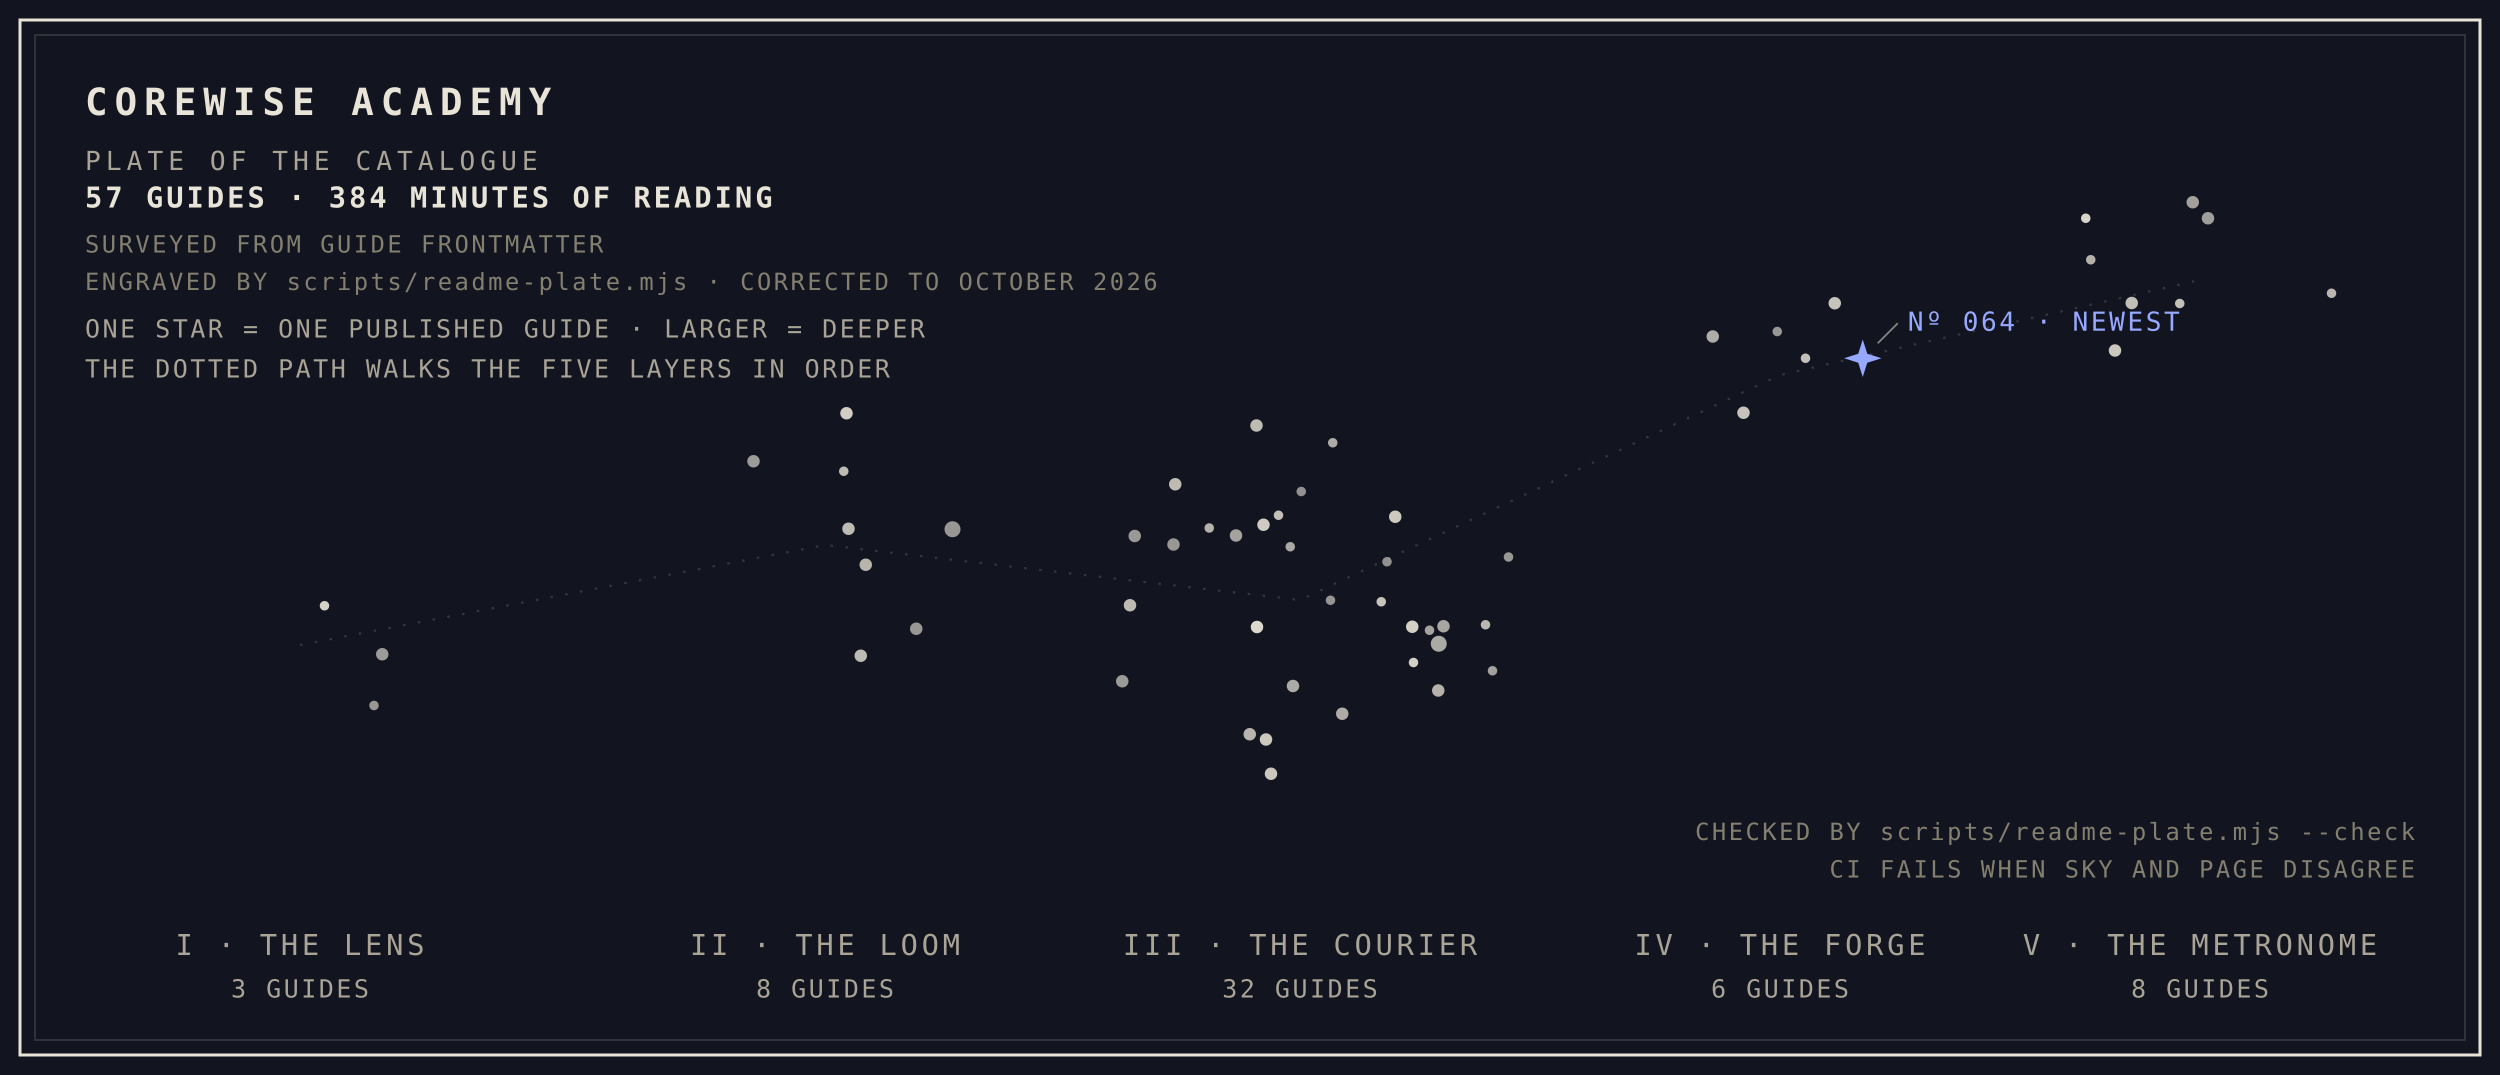
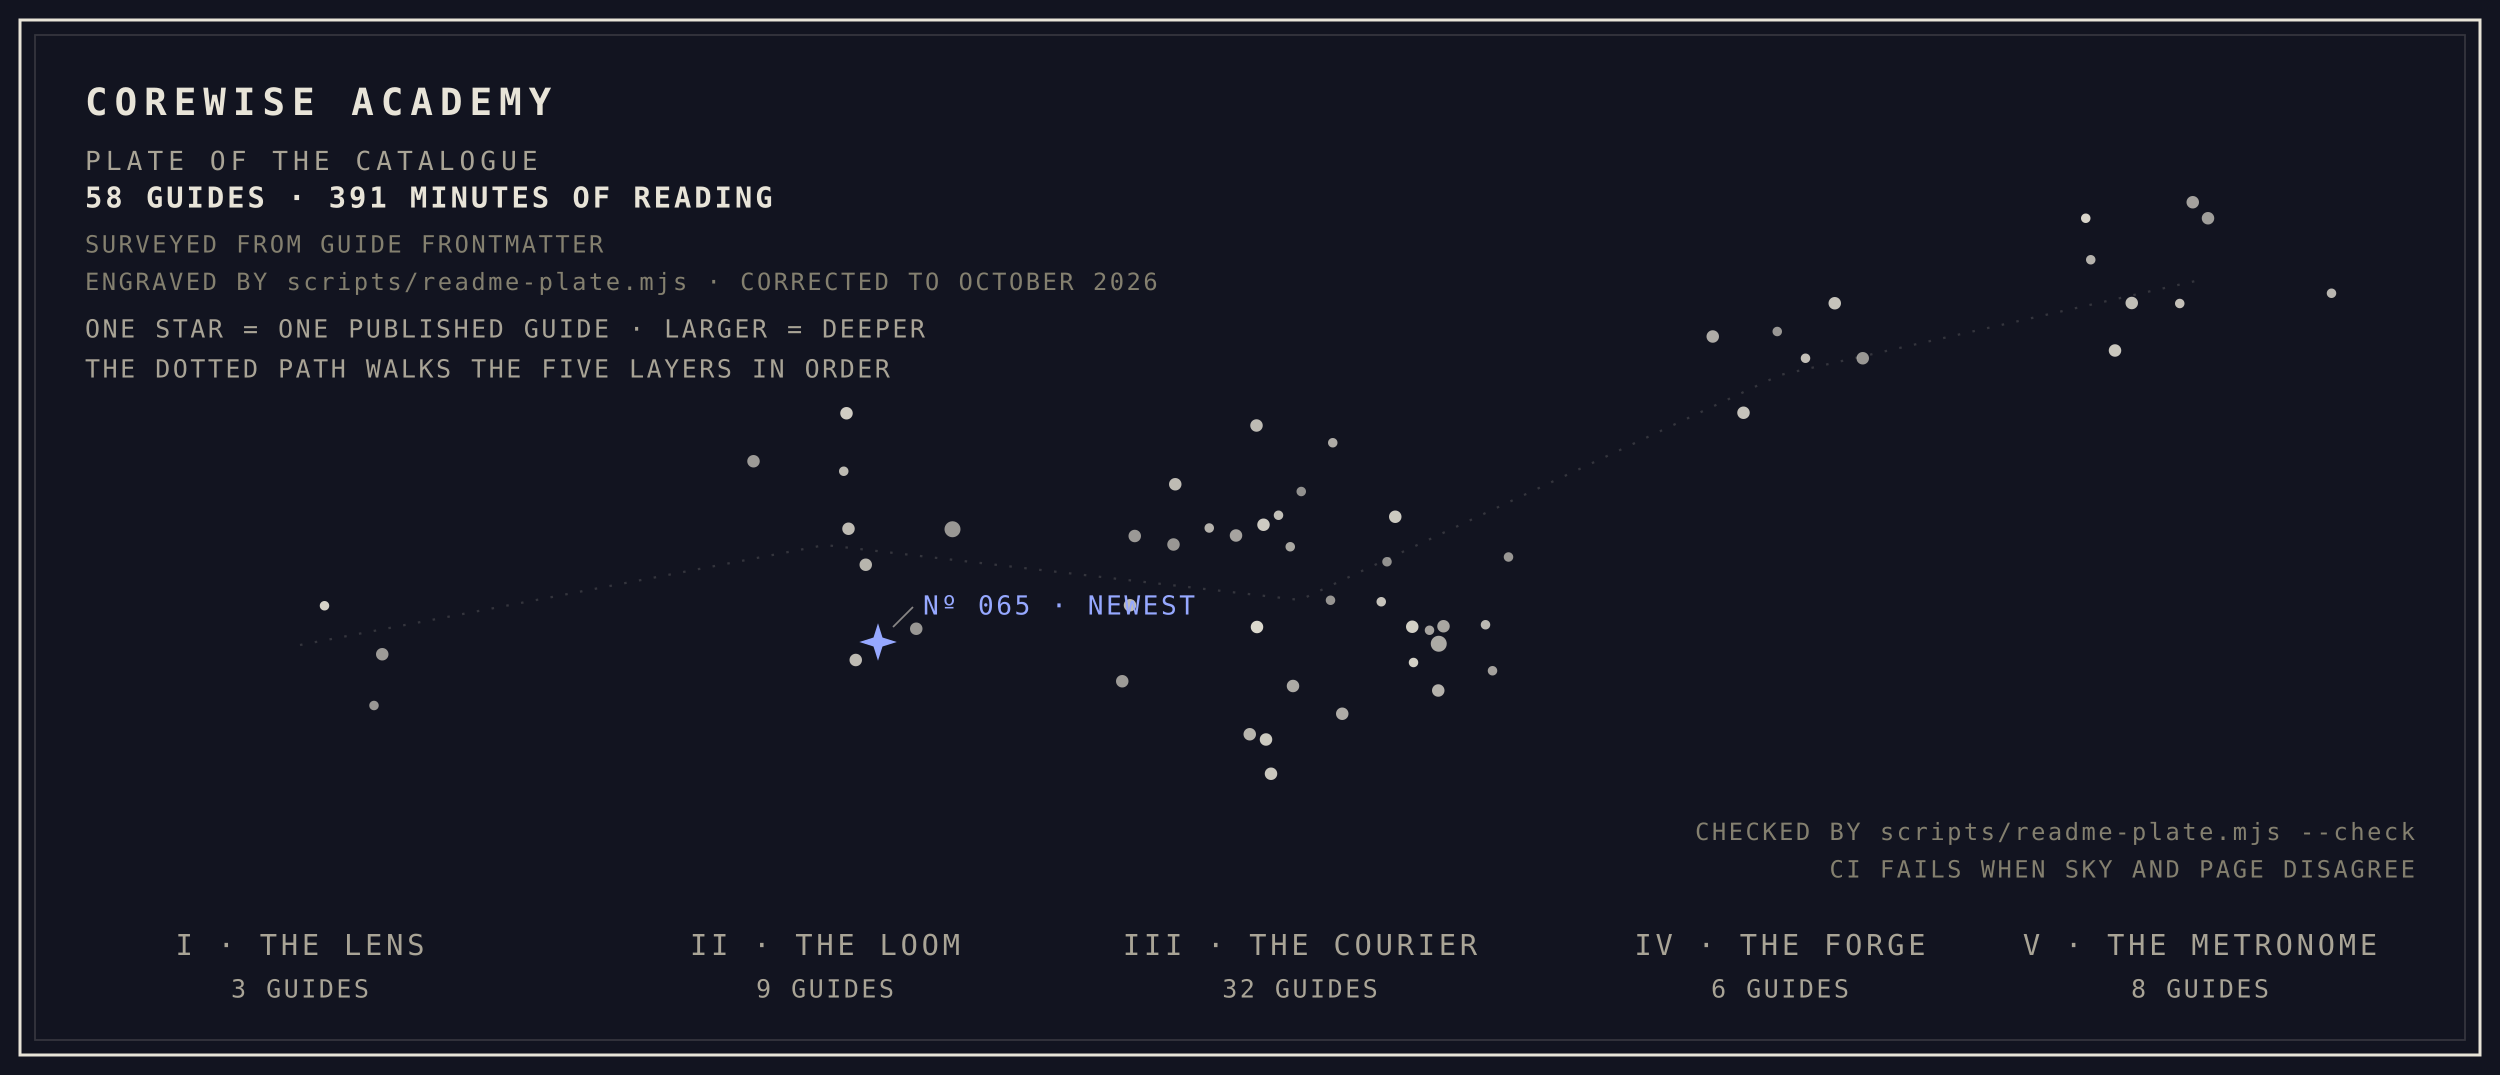
- <svg xmlns="http://www.w3.org/2000/svg" viewBox="0 0 1000 430" role="img" aria-label="Chart of the CoreWise Academy catalogue: 57 published guides as stars in five constellations, one per curriculum layer.">
+ <svg xmlns="http://www.w3.org/2000/svg" viewBox="0 0 1000 430" role="img" aria-label="Chart of the CoreWise Academy catalogue: 58 published guides as stars in five constellations, one per curriculum layer.">
  <g font-family="ui-monospace, 'IBM Plex Mono', SFMono-Regular, Menlo, monospace">
    <rect x="0" y="0" width="1000" height="430" fill="#121420" />
    <rect x="8" y="8" width="984" height="414" fill="none" stroke="#e8e4d8" stroke-width="1.2" />
    <rect x="14" y="14" width="972" height="402" fill="none" stroke="#e8e4d8" stroke-opacity="0.16" stroke-width="0.7" />
    <path d="M 120 258 L 330 218 L 520 240 L 712 150 L 880 112" fill="none" stroke="#e8e4d8" stroke-opacity="0.16" stroke-width="0.9" stroke-dasharray="1 5" />
    <circle cx="129.8" cy="242.3" r="1.9" fill="#e8e4d8" fill-opacity="0.91" />
    <circle cx="149.6" cy="282.2" r="1.9" fill="#e8e4d8" fill-opacity="0.63" />
    <circle cx="152.9" cy="261.7" r="2.5" fill="#e8e4d8" fill-opacity="0.65" />
    <text x="120" y="382" text-anchor="middle" font-size="11.5" letter-spacing="1.5" fill="#a9a496">I · THE LENS</text>
    <text x="120" y="399" text-anchor="middle" font-size="10" letter-spacing="1" fill="#a9a496">3 GUIDES</text>
    <circle cx="337.5" cy="188.5" r="1.9" fill="#e8e4d8" fill-opacity="0.8" />
    <circle cx="381" cy="211.7" r="3.2" fill="#e8e4d8" fill-opacity="0.63" />
    <circle cx="301.4" cy="184.5" r="2.5" fill="#e8e4d8" fill-opacity="0.65" />
+     <path d="M12 0 L14.88 9.12 L24 12 L14.88 14.88 L12 24 L9.12 14.88 L0 12 L9.12 9.12 Z" transform="translate(343.70 249.30) scale(0.625)" fill="#96a8ff" />
    <circle cx="338.6" cy="165.3" r="2.5" fill="#e8e4d8" fill-opacity="0.89" />
-     <circle cx="344.3" cy="262.3" r="2.5" fill="#e8e4d8" fill-opacity="0.8" />
+     <circle cx="342.3" cy="264" r="2.5" fill="#e8e4d8" fill-opacity="0.8" />
    <circle cx="366.5" cy="251.5" r="2.5" fill="#e8e4d8" fill-opacity="0.63" />
    <circle cx="346.3" cy="225.9" r="2.5" fill="#e8e4d8" fill-opacity="0.77" />
    <circle cx="339.4" cy="211.5" r="2.5" fill="#e8e4d8" fill-opacity="0.8" />
    <text x="330" y="382" text-anchor="middle" font-size="11.5" letter-spacing="1.5" fill="#a9a496">II · THE LOOM</text>
-     <text x="330" y="399" text-anchor="middle" font-size="10" letter-spacing="1" fill="#a9a496">8 GUIDES</text>
+     <text x="330" y="399" text-anchor="middle" font-size="10" letter-spacing="1" fill="#a9a496">9 GUIDES</text>
    <circle cx="575.3" cy="276.2" r="2.5" fill="#e8e4d8" fill-opacity="0.76" />
    <circle cx="469.4" cy="217.8" r="2.5" fill="#e8e4d8" fill-opacity="0.63" />
    <circle cx="564.9" cy="250.7" r="2.5" fill="#e8e4d8" fill-opacity="0.9" />
    <circle cx="516.1" cy="218.7" r="1.9" fill="#e8e4d8" fill-opacity="0.71" />
    <circle cx="448.9" cy="272.5" r="2.5" fill="#e8e4d8" fill-opacity="0.65" />
    <circle cx="536.9" cy="285.5" r="2.5" fill="#e8e4d8" fill-opacity="0.73" />
    <circle cx="506.4" cy="295.8" r="2.5" fill="#e8e4d8" fill-opacity="0.87" />
    <circle cx="552.5" cy="240.7" r="1.9" fill="#e8e4d8" fill-opacity="0.84" />
    <circle cx="505.4" cy="209.9" r="2.5" fill="#e8e4d8" fill-opacity="0.88" />
    <circle cx="517.2" cy="274.4" r="2.5" fill="#e8e4d8" fill-opacity="0.72" />
    <circle cx="483.7" cy="211.2" r="1.9" fill="#e8e4d8" fill-opacity="0.76" />
    <circle cx="533.1" cy="177.1" r="1.9" fill="#e8e4d8" fill-opacity="0.73" />
    <circle cx="571.8" cy="252.1" r="1.9" fill="#e8e4d8" fill-opacity="0.69" />
    <circle cx="494.4" cy="214.2" r="2.5" fill="#e8e4d8" fill-opacity="0.69" />
    <circle cx="520.5" cy="196.6" r="1.9" fill="#e8e4d8" fill-opacity="0.6" />
    <circle cx="575.5" cy="257.5" r="3.2" fill="#e8e4d8" fill-opacity="0.72" />
    <circle cx="453.9" cy="214.4" r="2.5" fill="#e8e4d8" fill-opacity="0.64" />
    <circle cx="532.2" cy="240.1" r="1.9" fill="#e8e4d8" fill-opacity="0.62" />
    <circle cx="470.1" cy="193.7" r="2.5" fill="#e8e4d8" fill-opacity="0.8" />
    <circle cx="502.6" cy="170.2" r="2.5" fill="#e8e4d8" fill-opacity="0.8" />
    <circle cx="452" cy="242.1" r="2.5" fill="#e8e4d8" fill-opacity="0.8" />
    <circle cx="499.9" cy="293.7" r="2.5" fill="#e8e4d8" fill-opacity="0.77" />
    <circle cx="508.4" cy="309.5" r="2.5" fill="#e8e4d8" fill-opacity="0.86" />
    <circle cx="511.4" cy="206.1" r="1.9" fill="#e8e4d8" fill-opacity="0.82" />
    <circle cx="603.4" cy="222.8" r="1.9" fill="#e8e4d8" fill-opacity="0.63" />
    <circle cx="502.8" cy="250.8" r="2.5" fill="#e8e4d8" fill-opacity="0.94" />
    <circle cx="577.4" cy="250.5" r="2.5" fill="#e8e4d8" fill-opacity="0.7" />
    <circle cx="565.4" cy="265" r="1.9" fill="#e8e4d8" fill-opacity="0.9" />
    <circle cx="597" cy="268.3" r="1.9" fill="#e8e4d8" fill-opacity="0.68" />
    <circle cx="594.2" cy="249.9" r="1.9" fill="#e8e4d8" fill-opacity="0.79" />
    <circle cx="554.8" cy="224.7" r="1.9" fill="#e8e4d8" fill-opacity="0.6" />
    <circle cx="558.1" cy="206.7" r="2.5" fill="#e8e4d8" fill-opacity="0.87" />
    <text x="520" y="382" text-anchor="middle" font-size="11.5" letter-spacing="1.5" fill="#a9a496">III · THE COURIER</text>
    <text x="520" y="399" text-anchor="middle" font-size="10" letter-spacing="1" fill="#a9a496">32 GUIDES</text>
    <circle cx="710.9" cy="132.6" r="1.9" fill="#e8e4d8" fill-opacity="0.63" />
-     <path d="M12 0 L14.88 9.12 L24 12 L14.88 14.88 L12 24 L9.12 14.88 L0 12 L9.12 9.12 Z" transform="translate(737.60 135.80) scale(0.625)" fill="#96a8ff" />
+     <circle cx="745.1" cy="143.3" r="2.5" fill="#e8e4d8" fill-opacity="0.63" />
    <circle cx="722.2" cy="143.3" r="1.9" fill="#e8e4d8" fill-opacity="0.83" />
    <circle cx="697.4" cy="165.1" r="2.5" fill="#e8e4d8" fill-opacity="0.84" />
    <circle cx="685.1" cy="134.6" r="2.5" fill="#e8e4d8" fill-opacity="0.73" />
    <circle cx="733.9" cy="121.3" r="2.5" fill="#e8e4d8" fill-opacity="0.84" />
    <text x="712" y="382" text-anchor="middle" font-size="11.5" letter-spacing="1.5" fill="#a9a496">IV · THE FORGE</text>
    <text x="712" y="399" text-anchor="middle" font-size="10" letter-spacing="1" fill="#a9a496">6 GUIDES</text>
    <circle cx="846" cy="140.2" r="2.5" fill="#e8e4d8" fill-opacity="0.86" />
    <circle cx="852.7" cy="121.2" r="2.5" fill="#e8e4d8" fill-opacity="0.82" />
    <circle cx="871.9" cy="121.4" r="1.9" fill="#e8e4d8" fill-opacity="0.83" />
    <circle cx="883.2" cy="87.3" r="2.5" fill="#e8e4d8" fill-opacity="0.66" />
    <circle cx="836.3" cy="103.9" r="1.9" fill="#e8e4d8" fill-opacity="0.76" />
    <circle cx="877.1" cy="80.9" r="2.5" fill="#e8e4d8" fill-opacity="0.68" />
    <circle cx="932.6" cy="117.3" r="1.9" fill="#e8e4d8" fill-opacity="0.78" />
    <circle cx="834.3" cy="87.3" r="1.9" fill="#e8e4d8" fill-opacity="0.93" />
    <text x="880" y="382" text-anchor="middle" font-size="11.5" letter-spacing="1.5" fill="#a9a496">V · THE METRONOME</text>
    <text x="880" y="399" text-anchor="middle" font-size="10" letter-spacing="1" fill="#a9a496">8 GUIDES</text>
-     <path d="M 751.1 137.3 L 759.1 129.3" stroke="#e8e4d8" stroke-opacity="0.55" stroke-width="0.7" fill="none" />
-     <text x="763.1" y="132.3" font-size="10.5" letter-spacing="1" fill="#96a8ff">Nº 064 · NEWEST</text>
+     <path d="M 357.2 250.8 L 365.2 242.8" stroke="#e8e4d8" stroke-opacity="0.55" stroke-width="0.7" fill="none" />
+     <text x="369.2" y="245.8" font-size="10.5" letter-spacing="1" fill="#96a8ff">Nº 065 · NEWEST</text>
    <text x="34" y="46" font-size="15" letter-spacing="2.8" fill="#e8e4d8" font-weight="600">COREWISE ACADEMY</text>
    <text x="34" y="68" font-size="10.5" letter-spacing="2" fill="#a9a496" font-weight="400">PLATE OF THE CATALOGUE</text>
-     <text x="34" y="83" font-size="11.5" letter-spacing="1.2" fill="#e8e4d8" font-weight="600">57 GUIDES · 384 MINUTES OF READING</text>
+     <text x="34" y="83" font-size="11.5" letter-spacing="1.2" fill="#e8e4d8" font-weight="600">58 GUIDES · 391 MINUTES OF READING</text>
    <text x="34" y="101" font-size="9.5" letter-spacing="1" fill="#84806f" font-weight="400">SURVEYED FROM GUIDE FRONTMATTER</text>
    <text x="34" y="116" font-size="9.5" letter-spacing="1" fill="#84806f" font-weight="400">ENGRAVED BY scripts/readme-plate.mjs · CORRECTED TO OCTOBER 2026</text>
    <text x="34" y="135" font-size="10" letter-spacing="1" fill="#a9a496">ONE STAR = ONE PUBLISHED GUIDE · LARGER = DEEPER</text>
    <text x="34" y="151" font-size="10" letter-spacing="1" fill="#a9a496">THE DOTTED PATH WALKS THE FIVE LAYERS IN ORDER</text>
    <text x="966" y="336" text-anchor="end" font-size="9.5" letter-spacing="1" fill="#84806f">CHECKED BY scripts/readme-plate.mjs --check</text>
    <text x="966" y="351" text-anchor="end" font-size="9.5" letter-spacing="1" fill="#84806f">CI FAILS WHEN SKY AND PAGE DISAGREE</text>
  </g>
</svg>
